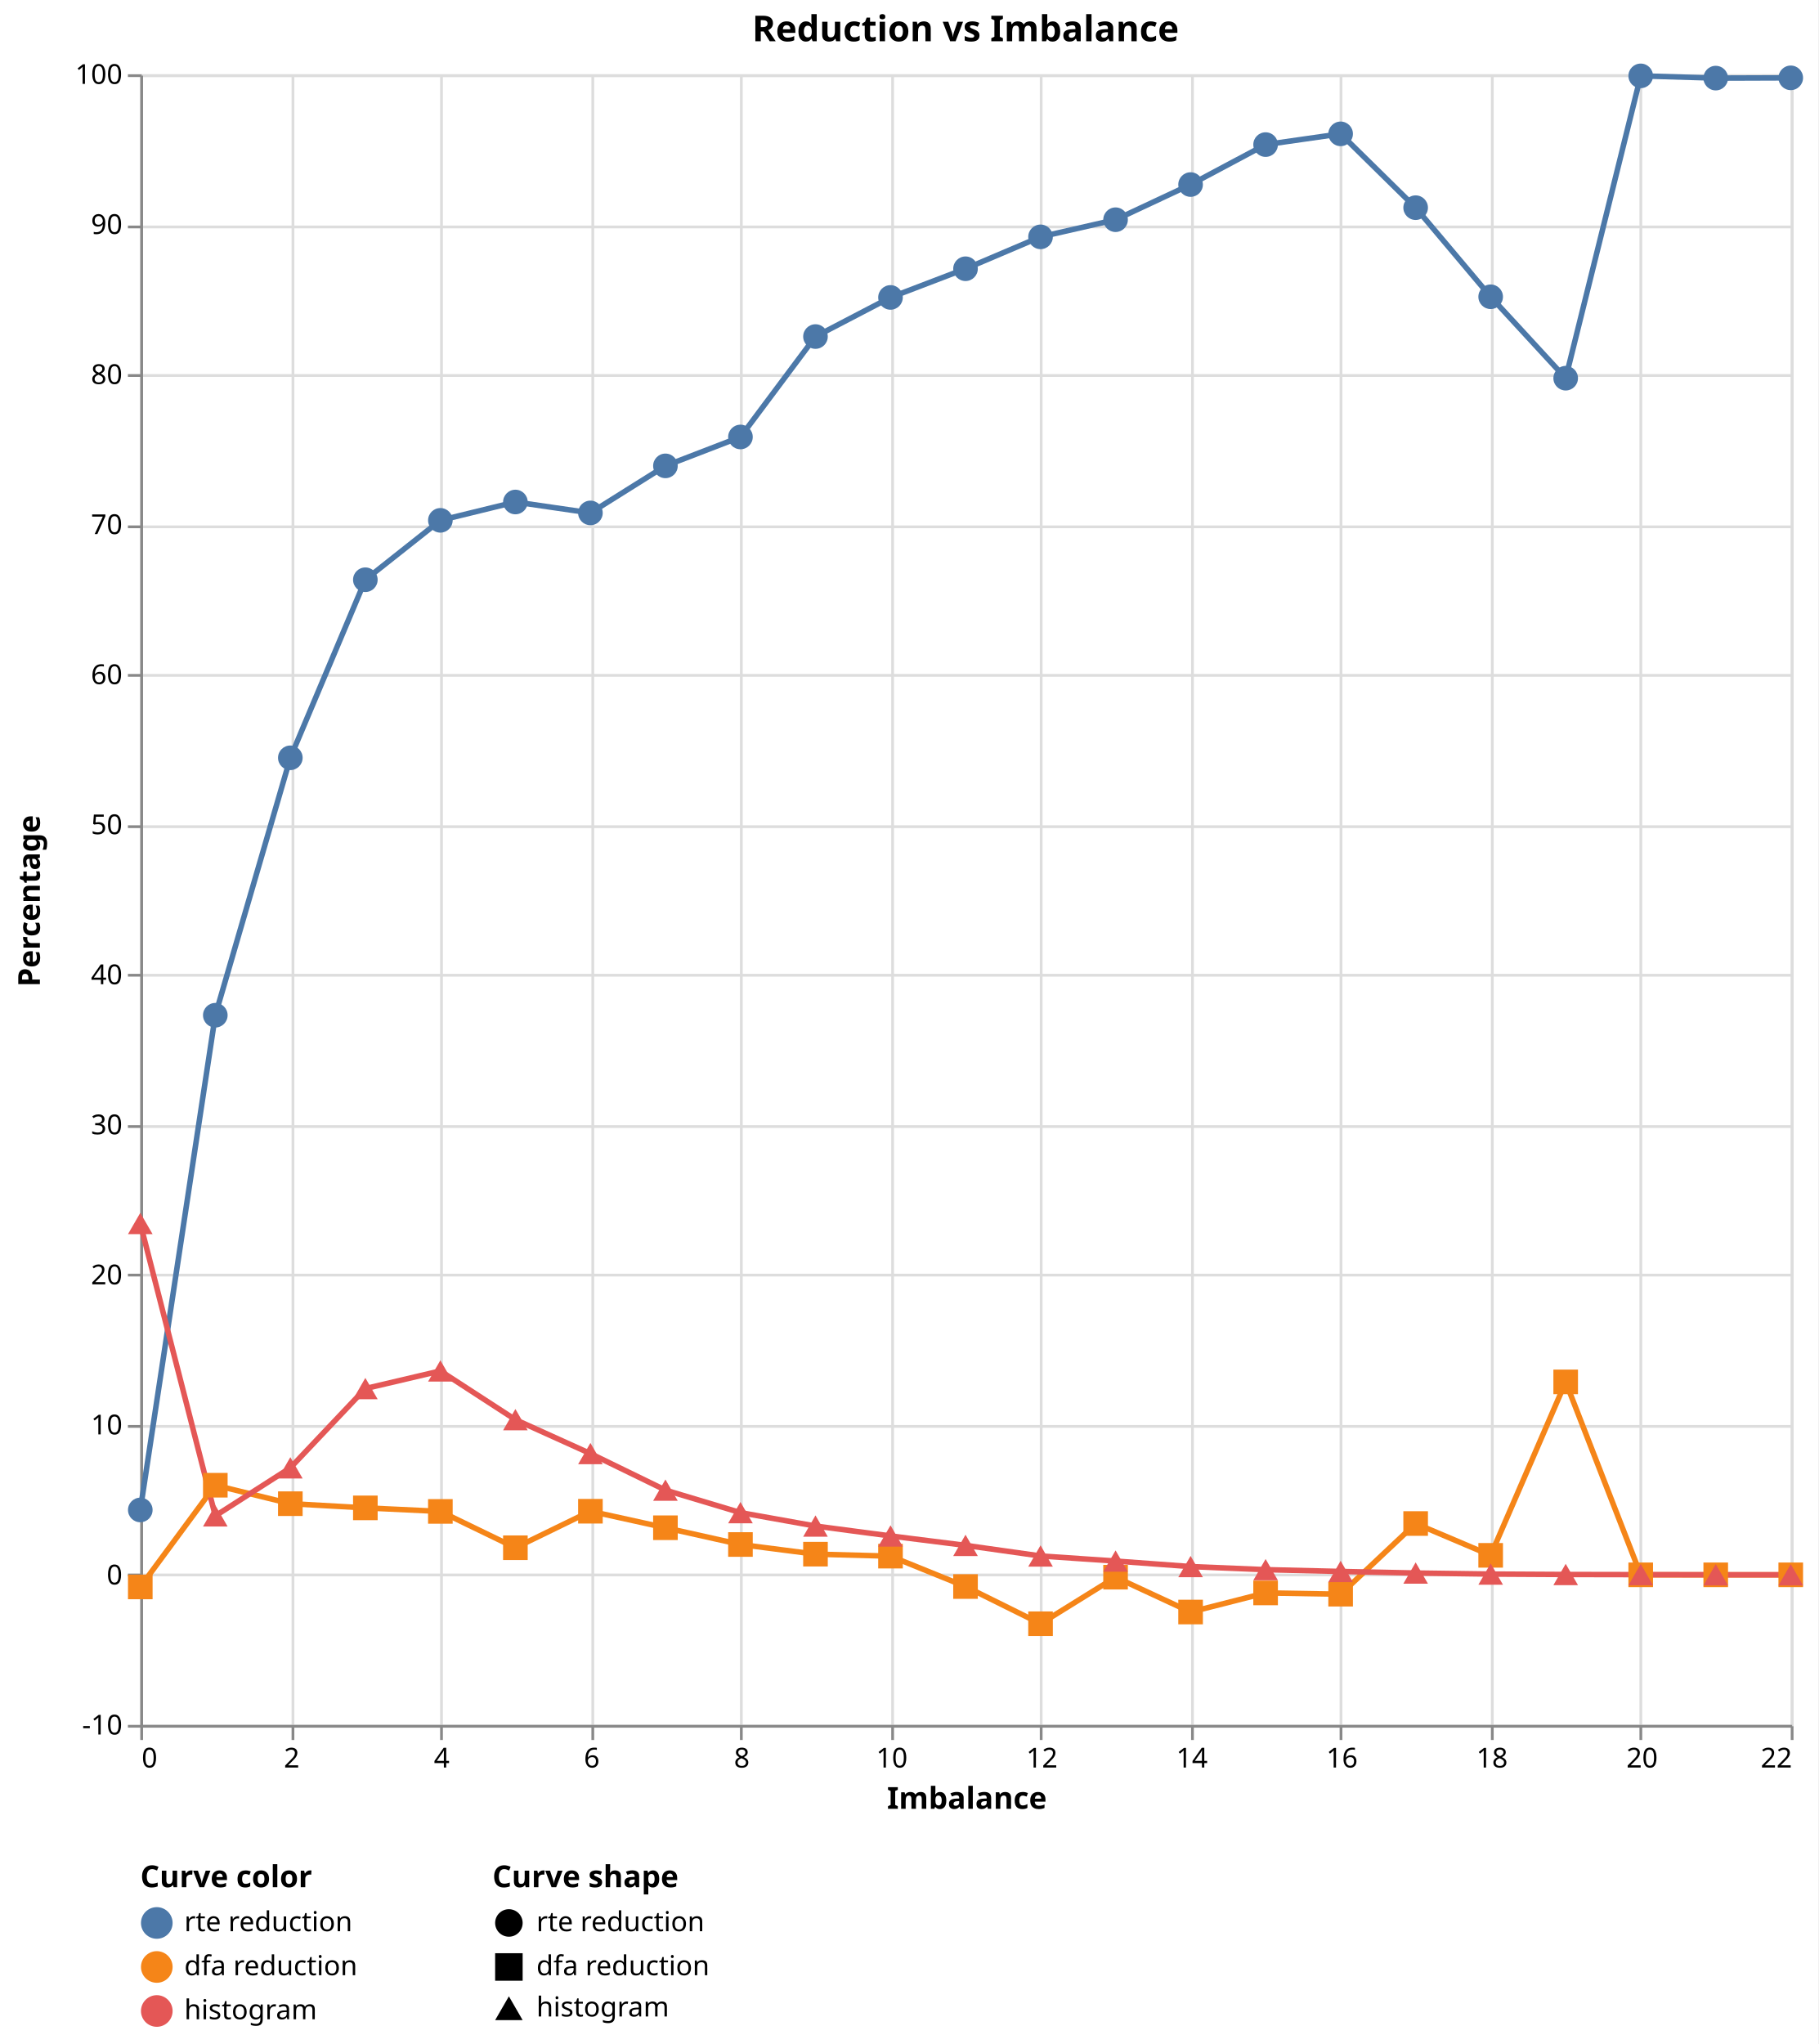
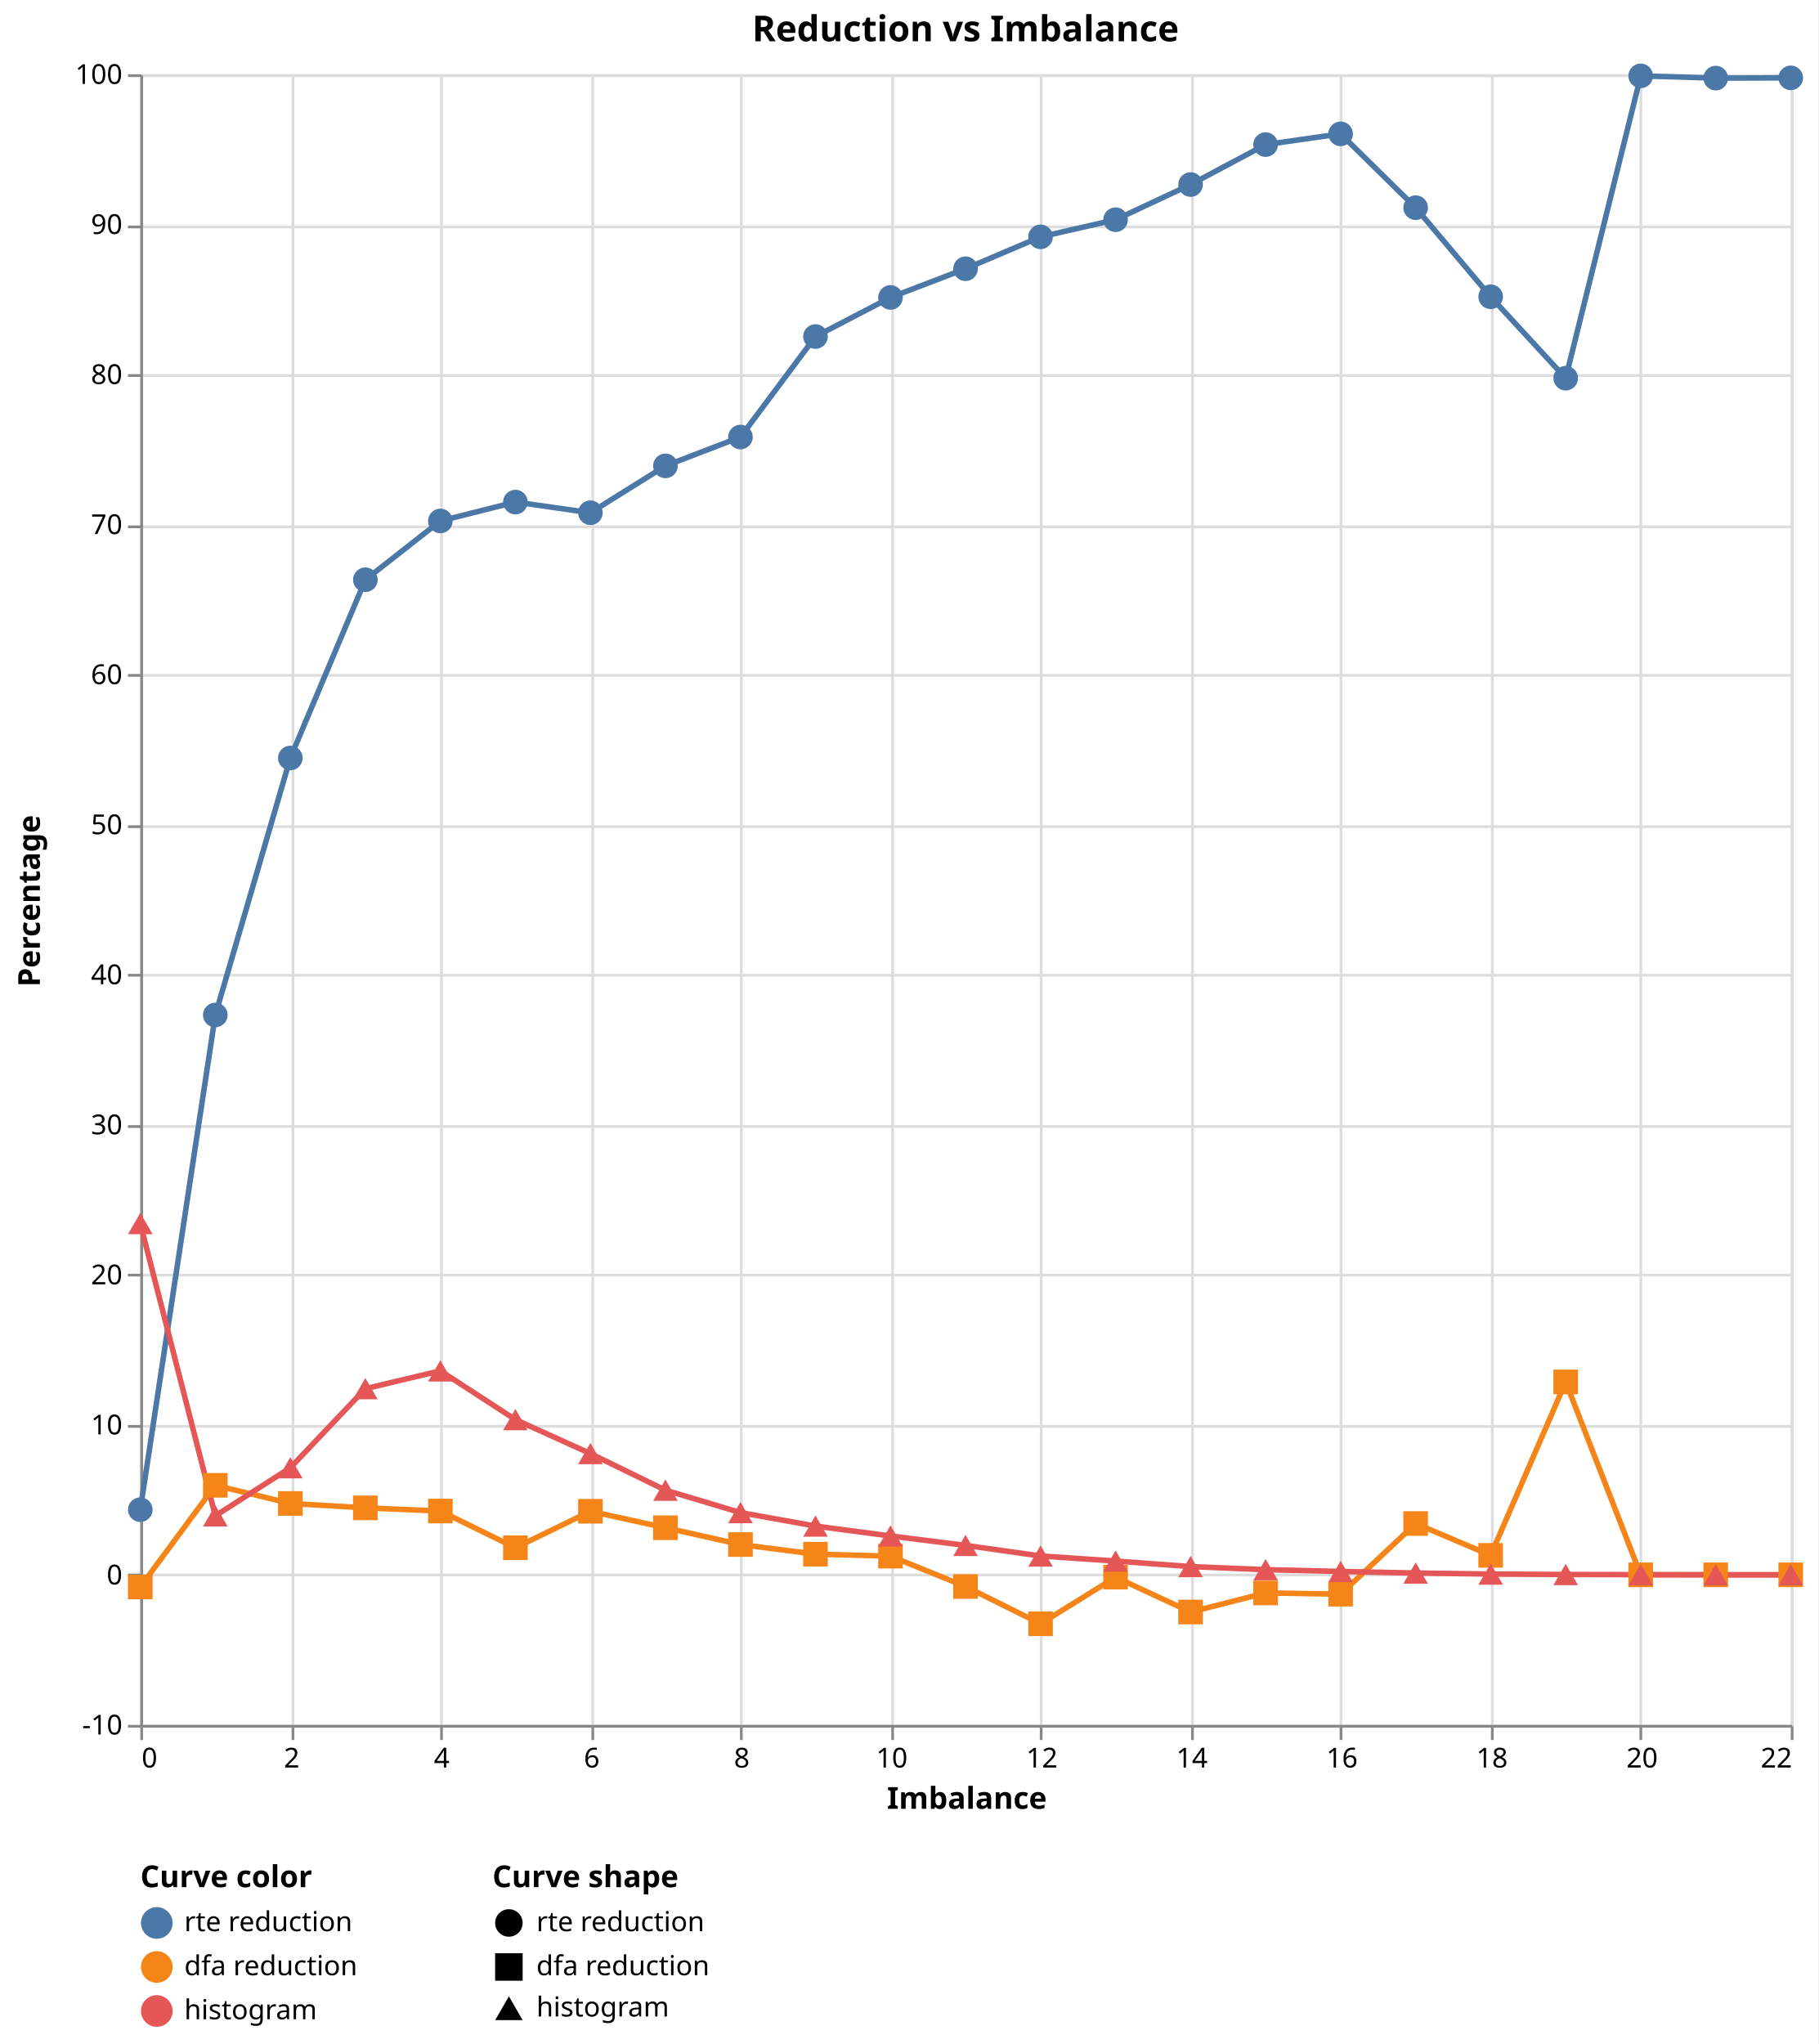
<svg xmlns="http://www.w3.org/2000/svg" class="marks" width="661" height="743" viewBox="0 0 661 743" version="1.1">
  <rect width="661" height="743" style="fill: white;" />
  <g transform="translate(51,27)">
    <g class="mark-group role-frame root">
      <g transform="translate(0,0)">
        <path class="background" d="M0.5,0.5h600v600h-600Z" style="fill: none; stroke: #ddd;" />
        <g>
          <g class="mark-group role-axis">
            <g transform="translate(0.5,600.5)">
              <path class="background" d="M0,0h0v0h0Z" style="pointer-events: none; fill: none;" />
              <g>
                <g class="mark-rule role-axis-grid" style="pointer-events: none;">
                  <line transform="translate(0,-600)" x2="0" y2="600" style="fill: none; stroke: #ddd; stroke-width: 1; opacity: 1;" />
                  <line transform="translate(55,-600)" x2="0" y2="600" style="fill: none; stroke: #ddd; stroke-width: 1; opacity: 1;" />
                  <line transform="translate(109,-600)" x2="0" y2="600" style="fill: none; stroke: #ddd; stroke-width: 1; opacity: 1;" />
                  <line transform="translate(164,-600)" x2="0" y2="600" style="fill: none; stroke: #ddd; stroke-width: 1; opacity: 1;" />
                  <line transform="translate(218,-600)" x2="0" y2="600" style="fill: none; stroke: #ddd; stroke-width: 1; opacity: 1;" />
                  <line transform="translate(273,-600)" x2="0" y2="600" style="fill: none; stroke: #ddd; stroke-width: 1; opacity: 1;" />
                  <line transform="translate(327,-600)" x2="0" y2="600" style="fill: none; stroke: #ddd; stroke-width: 1; opacity: 1;" />
                  <line transform="translate(382,-600)" x2="0" y2="600" style="fill: none; stroke: #ddd; stroke-width: 1; opacity: 1;" />
                  <line transform="translate(436,-600)" x2="0" y2="600" style="fill: none; stroke: #ddd; stroke-width: 1; opacity: 1;" />
                  <line transform="translate(491,-600)" x2="0" y2="600" style="fill: none; stroke: #ddd; stroke-width: 1; opacity: 1;" />
                  <line transform="translate(545,-600)" x2="0" y2="600" style="fill: none; stroke: #ddd; stroke-width: 1; opacity: 1;" />
                  <line transform="translate(600,-600)" x2="0" y2="600" style="fill: none; stroke: #ddd; stroke-width: 1; opacity: 1;" />
                </g>
              </g>
              <path class="foreground" d="" style="pointer-events: none; display: none; fill: none;" />
            </g>
          </g>
          <g class="mark-group role-axis">
            <g transform="translate(0.5,0.5)">
              <path class="background" d="M0,0h0v0h0Z" style="pointer-events: none; fill: none;" />
              <g>
                <g class="mark-rule role-axis-grid" style="pointer-events: none;">
                  <line transform="translate(0,600)" x2="600" y2="0" style="fill: none; stroke: #ddd; stroke-width: 1; opacity: 1;" />
                  <line transform="translate(0,545)" x2="600" y2="0" style="fill: none; stroke: #ddd; stroke-width: 1; opacity: 1;" />
                  <line transform="translate(0,491)" x2="600" y2="0" style="fill: none; stroke: #ddd; stroke-width: 1; opacity: 1;" />
                  <line transform="translate(0,436)" x2="600" y2="0" style="fill: none; stroke: #ddd; stroke-width: 1; opacity: 1;" />
                  <line transform="translate(0,382)" x2="600" y2="0" style="fill: none; stroke: #ddd; stroke-width: 1; opacity: 1;" />
                  <line transform="translate(0,327)" x2="600" y2="0" style="fill: none; stroke: #ddd; stroke-width: 1; opacity: 1;" />
                  <line transform="translate(0,273)" x2="600" y2="0" style="fill: none; stroke: #ddd; stroke-width: 1; opacity: 1;" />
                  <line transform="translate(0,218)" x2="600" y2="0" style="fill: none; stroke: #ddd; stroke-width: 1; opacity: 1;" />
                  <line transform="translate(0,164)" x2="600" y2="0" style="fill: none; stroke: #ddd; stroke-width: 1; opacity: 1;" />
                  <line transform="translate(0,109)" x2="600" y2="0" style="fill: none; stroke: #ddd; stroke-width: 1; opacity: 1;" />
                  <line transform="translate(0,55)" x2="600" y2="0" style="fill: none; stroke: #ddd; stroke-width: 1; opacity: 1;" />
                  <line transform="translate(0,0)" x2="600" y2="0" style="fill: none; stroke: #ddd; stroke-width: 1; opacity: 1;" />
                </g>
              </g>
              <path class="foreground" d="" style="pointer-events: none; display: none; fill: none;" />
            </g>
          </g>
          <g class="mark-group role-axis">
            <g transform="translate(0.5,600.5)">
              <path class="background" d="M0,0h0v0h0Z" style="pointer-events: none; fill: none;" />
              <g>
                <g class="mark-rule role-axis-tick" style="pointer-events: none;">
                  <line transform="translate(0,0)" x2="0" y2="5" style="fill: none; stroke: #888; stroke-width: 1; opacity: 1;" />
                  <line transform="translate(55,0)" x2="0" y2="5" style="fill: none; stroke: #888; stroke-width: 1; opacity: 1;" />
                  <line transform="translate(109,0)" x2="0" y2="5" style="fill: none; stroke: #888; stroke-width: 1; opacity: 1;" />
                  <line transform="translate(164,0)" x2="0" y2="5" style="fill: none; stroke: #888; stroke-width: 1; opacity: 1;" />
                  <line transform="translate(218,0)" x2="0" y2="5" style="fill: none; stroke: #888; stroke-width: 1; opacity: 1;" />
                  <line transform="translate(273,0)" x2="0" y2="5" style="fill: none; stroke: #888; stroke-width: 1; opacity: 1;" />
                  <line transform="translate(327,0)" x2="0" y2="5" style="fill: none; stroke: #888; stroke-width: 1; opacity: 1;" />
                  <line transform="translate(382,0)" x2="0" y2="5" style="fill: none; stroke: #888; stroke-width: 1; opacity: 1;" />
                  <line transform="translate(436,0)" x2="0" y2="5" style="fill: none; stroke: #888; stroke-width: 1; opacity: 1;" />
                  <line transform="translate(491,0)" x2="0" y2="5" style="fill: none; stroke: #888; stroke-width: 1; opacity: 1;" />
                  <line transform="translate(545,0)" x2="0" y2="5" style="fill: none; stroke: #888; stroke-width: 1; opacity: 1;" />
                  <line transform="translate(600,0)" x2="0" y2="5" style="fill: none; stroke: #888; stroke-width: 1; opacity: 1;" />
                </g>
                <g class="mark-text role-axis-label" style="pointer-events: none;">
                  <text text-anchor="start" transform="translate(0,15)" style="font-family: sans-serif; font-size: 10px; fill: #000; opacity: 1;">0</text>
                  <text text-anchor="middle" transform="translate(54.54545,15)" style="font-family: sans-serif; font-size: 10px; fill: #000; opacity: 1;">2</text>
                  <text text-anchor="middle" transform="translate(109.0909,15)" style="font-family: sans-serif; font-size: 10px; fill: #000; opacity: 1;">4</text>
                  <text text-anchor="middle" transform="translate(163.6364,15)" style="font-family: sans-serif; font-size: 10px; fill: #000; opacity: 1;">6</text>
                  <text text-anchor="middle" transform="translate(218.1818,15)" style="font-family: sans-serif; font-size: 10px; fill: #000; opacity: 1;">8</text>
                  <text text-anchor="middle" transform="translate(272.7273,15)" style="font-family: sans-serif; font-size: 10px; fill: #000; opacity: 1;">10</text>
                  <text text-anchor="middle" transform="translate(327.2727,15)" style="font-family: sans-serif; font-size: 10px; fill: #000; opacity: 1;">12</text>
                  <text text-anchor="middle" transform="translate(381.8182,15)" style="font-family: sans-serif; font-size: 10px; fill: #000; opacity: 1;">14</text>
                  <text text-anchor="middle" transform="translate(436.3636,15)" style="font-family: sans-serif; font-size: 10px; fill: #000; opacity: 1;">16</text>
                  <text text-anchor="middle" transform="translate(490.9091,15)" style="font-family: sans-serif; font-size: 10px; fill: #000; opacity: 1;">18</text>
                  <text text-anchor="middle" transform="translate(545.4545,15)" style="font-family: sans-serif; font-size: 10px; fill: #000; opacity: 1;">20</text>
                  <text text-anchor="end" transform="translate(600,15)" style="font-family: sans-serif; font-size: 10px; fill: #000; opacity: 1;">22</text>
                </g>
                <g class="mark-rule role-axis-domain" style="pointer-events: none;">
                  <line transform="translate(0,0)" x2="600" y2="0" style="fill: none; stroke: #888; stroke-width: 1; opacity: 1;" />
                </g>
                <g class="mark-text role-axis-title" style="pointer-events: none;">
                  <text text-anchor="middle" transform="translate(300,30)" style="font-family: sans-serif; font-size: 11px; font-weight: bold; fill: #000; opacity: 1;">Imbalance</text>
                </g>
              </g>
              <path class="foreground" d="" style="pointer-events: none; display: none; fill: none;" />
            </g>
          </g>
          <g class="mark-group role-axis">
            <g transform="translate(0.5,0.5)">
              <path class="background" d="M0,0h0v0h0Z" style="pointer-events: none; fill: none;" />
              <g>
                <g class="mark-rule role-axis-tick" style="pointer-events: none;">
                  <line transform="translate(0,600)" x2="-5" y2="0" style="fill: none; stroke: #888; stroke-width: 1; opacity: 1;" />
                  <line transform="translate(0,545)" x2="-5" y2="0" style="fill: none; stroke: #888; stroke-width: 1; opacity: 1;" />
                  <line transform="translate(0,491)" x2="-5" y2="0" style="fill: none; stroke: #888; stroke-width: 1; opacity: 1;" />
                  <line transform="translate(0,436)" x2="-5" y2="0" style="fill: none; stroke: #888; stroke-width: 1; opacity: 1;" />
                  <line transform="translate(0,382)" x2="-5" y2="0" style="fill: none; stroke: #888; stroke-width: 1; opacity: 1;" />
                  <line transform="translate(0,327)" x2="-5" y2="0" style="fill: none; stroke: #888; stroke-width: 1; opacity: 1;" />
                  <line transform="translate(0,273)" x2="-5" y2="0" style="fill: none; stroke: #888; stroke-width: 1; opacity: 1;" />
                  <line transform="translate(0,218)" x2="-5" y2="0" style="fill: none; stroke: #888; stroke-width: 1; opacity: 1;" />
                  <line transform="translate(0,164)" x2="-5" y2="0" style="fill: none; stroke: #888; stroke-width: 1; opacity: 1;" />
                  <line transform="translate(0,109)" x2="-5" y2="0" style="fill: none; stroke: #888; stroke-width: 1; opacity: 1;" />
                  <line transform="translate(0,55)" x2="-5" y2="0" style="fill: none; stroke: #888; stroke-width: 1; opacity: 1;" />
                  <line transform="translate(0,0)" x2="-5" y2="0" style="fill: none; stroke: #888; stroke-width: 1; opacity: 1;" />
                </g>
                <g class="mark-text role-axis-label" style="pointer-events: none;">
                  <text text-anchor="end" transform="translate(-7,603)" style="font-family: sans-serif; font-size: 10px; fill: #000; opacity: 1;">-10</text>
                  <text text-anchor="end" transform="translate(-7,548.4545)" style="font-family: sans-serif; font-size: 10px; fill: #000; opacity: 1;">0</text>
                  <text text-anchor="end" transform="translate(-7,493.9091)" style="font-family: sans-serif; font-size: 10px; fill: #000; opacity: 1;">10</text>
                  <text text-anchor="end" transform="translate(-7,439.3636)" style="font-family: sans-serif; font-size: 10px; fill: #000; opacity: 1;">20</text>
                  <text text-anchor="end" transform="translate(-7,384.8182)" style="font-family: sans-serif; font-size: 10px; fill: #000; opacity: 1;">30</text>
                  <text text-anchor="end" transform="translate(-7,330.2727)" style="font-family: sans-serif; font-size: 10px; fill: #000; opacity: 1;">40</text>
                  <text text-anchor="end" transform="translate(-7,275.7273)" style="font-family: sans-serif; font-size: 10px; fill: #000; opacity: 1;">50</text>
                  <text text-anchor="end" transform="translate(-7,221.1818)" style="font-family: sans-serif; font-size: 10px; fill: #000; opacity: 1;">60</text>
                  <text text-anchor="end" transform="translate(-7,166.6364)" style="font-family: sans-serif; font-size: 10px; fill: #000; opacity: 1;">70</text>
                  <text text-anchor="end" transform="translate(-7,112.0909)" style="font-family: sans-serif; font-size: 10px; fill: #000; opacity: 1;">80</text>
                  <text text-anchor="end" transform="translate(-7,57.54545)" style="font-family: sans-serif; font-size: 10px; fill: #000; opacity: 1;">90</text>
                  <text text-anchor="end" transform="translate(-7,3)" style="font-family: sans-serif; font-size: 10px; fill: #000; opacity: 1;">100</text>
                </g>
                <g class="mark-rule role-axis-domain" style="pointer-events: none;">
                  <line transform="translate(0,600)" x2="0" y2="-600" style="fill: none; stroke: #888; stroke-width: 1; opacity: 1;" />
                </g>
                <g class="mark-text role-axis-title" style="pointer-events: none;">
                  <text text-anchor="middle" transform="translate(-35,300) rotate(-90) translate(0,-2)" style="font-family: sans-serif; font-size: 11px; font-weight: bold; fill: #000; opacity: 1;">Percentage</text>
                </g>
              </g>
              <path class="foreground" d="" style="pointer-events: none; display: none; fill: none;" />
            </g>
          </g>
          <g class="mark-group role-scope layer_0_pathgroup">
            <g transform="translate(0,0)">
              <path class="background" d="M0,0h600v600h-600Z" style="fill: none;" />
              <g>
                <g class="mark-line role-mark layer_0_marks">
-                   <path d="M0,521.874L27.273,342.04L54.545,248.464L81.818,183.739L109.091,162.146L136.364,155.48L163.636,159.448L190.909,142.346L218.182,131.839L245.455,95.336L272.727,81.117L300,70.69L327.273,59.096L354.545,52.869L381.818,40.089L409.091,25.561L436.364,21.655L463.636,48.49L490.909,80.881L518.182,110.474L545.455,0.58L572.727,1.391L600,1.296" style="fill: none; stroke: #4c78a8; stroke-width: 2;" />
+                   <path d="M0,521.776L27.273,341.959L54.545,248.534L81.818,183.739L109.091,162.37L136.364,155.502L163.636,159.381L190.909,142.346L218.182,131.865L245.455,95.336L272.727,81.117L300,70.69L327.273,59.096L354.545,52.869L381.818,40.089L409.091,25.561L436.364,21.655L463.636,48.49L490.909,80.881L518.182,110.474L545.455,0.58L572.727,1.391L600,1.296" style="fill: none; stroke: #4c78a8; stroke-width: 2;" />
                </g>
              </g>
              <path class="foreground" d="" style="display: none; fill: none;" />
            </g>
            <g transform="translate(0,0)">
              <path class="background" d="M0,0h600v600h-600Z" style="fill: none;" />
              <g>
                <g class="mark-line role-mark layer_0_marks">
-                   <path d="M0,549.853L27.273,512.883L54.545,519.595L81.818,521.117L109.091,522.403L136.364,535.606L163.636,522.337L190.909,528.341L218.182,534.43L245.455,537.945L272.727,538.662L300,549.71L327.273,563.237L354.545,546.307L381.818,558.976L409.091,552.034L436.364,552.492L463.636,526.807L490.909,538.371L518.182,475.325L545.455,545.455L572.727,545.455L600,545.455" style="fill: none; stroke: #f58518; stroke-width: 2;" />
+                   <path d="M0,549.852L27.273,512.921L54.545,519.512L81.818,521.117L109.091,522.268L136.364,535.615L163.636,522.35L190.909,528.341L218.182,534.442L245.455,537.945L272.727,538.662L300,549.71L327.273,563.237L354.545,546.307L381.818,558.976L409.091,552.034L436.364,552.492L463.636,526.807L490.909,538.371L518.182,475.325L545.455,545.455L572.727,545.455L600,545.455" style="fill: none; stroke: #f58518; stroke-width: 2;" />
                </g>
              </g>
              <path class="foreground" d="" style="display: none; fill: none;" />
            </g>
            <g transform="translate(0,0)">
              <path class="background" d="M0,0h600v600h-600Z" style="fill: none;" />
              <g>
                <g class="mark-line role-mark layer_0_marks">
-                   <path d="M0,417.739L27.273,524.019L54.545,506.56L81.818,477.745L109.091,471.342L136.364,489.051L163.636,501.382L190.909,514.664L218.182,522.843L245.455,527.72L272.727,531.322L300,534.749L327.273,538.601L354.545,540.452L381.818,542.453L409.091,543.579L436.364,544.229L463.636,544.804L490.909,545.179L518.182,545.329L545.455,545.38L572.727,545.43L600,545.43" style="fill: none; stroke: #e45756; stroke-width: 2;" />
+                   <path d="M0,417.759L27.273,524.005L54.545,506.531L81.818,477.782L109.091,471.307L136.364,489.032L163.636,501.381L190.909,514.681L218.182,522.83L245.455,527.73L272.727,531.33L300,534.755L327.273,538.605L354.545,540.455L381.818,542.455L409.091,543.58L436.364,544.23L463.636,544.805L490.909,545.18L518.182,545.33L545.455,545.38L572.727,545.43L600,545.43" style="fill: none; stroke: #e45756; stroke-width: 2;" />
                </g>
              </g>
              <path class="foreground" d="" style="display: none; fill: none;" />
            </g>
          </g>
          <g class="mark-symbol role-mark layer_1_marks">
-             <path transform="translate(0,521.8737)" d="M4.472,0A4.472,4.472,0,1,1,-4.472,0A4.472,4.472,0,1,1,4.472,0" style="fill: #4c78a8; stroke-width: 2; opacity: 1;" />
-             <path transform="translate(27.27273,342.0396)" d="M4.472,0A4.472,4.472,0,1,1,-4.472,0A4.472,4.472,0,1,1,4.472,0" style="fill: #4c78a8; stroke-width: 2; opacity: 1;" />
-             <path transform="translate(54.54545,248.4636)" d="M4.472,0A4.472,4.472,0,1,1,-4.472,0A4.472,4.472,0,1,1,4.472,0" style="fill: #4c78a8; stroke-width: 2; opacity: 1;" />
+             <path transform="translate(0,521.7761)" d="M4.472,0A4.472,4.472,0,1,1,-4.472,0A4.472,4.472,0,1,1,4.472,0" style="fill: #4c78a8; stroke-width: 2; opacity: 1;" />
+             <path transform="translate(27.27273,341.9588)" d="M4.472,0A4.472,4.472,0,1,1,-4.472,0A4.472,4.472,0,1,1,4.472,0" style="fill: #4c78a8; stroke-width: 2; opacity: 1;" />
+             <path transform="translate(54.54545,248.5337)" d="M4.472,0A4.472,4.472,0,1,1,-4.472,0A4.472,4.472,0,1,1,4.472,0" style="fill: #4c78a8; stroke-width: 2; opacity: 1;" />
            <path transform="translate(81.81818,183.739)" d="M4.472,0A4.472,4.472,0,1,1,-4.472,0A4.472,4.472,0,1,1,4.472,0" style="fill: #4c78a8; stroke-width: 2; opacity: 1;" />
-             <path transform="translate(109.0909,162.1459)" d="M4.472,0A4.472,4.472,0,1,1,-4.472,0A4.472,4.472,0,1,1,4.472,0" style="fill: #4c78a8; stroke-width: 2; opacity: 1;" />
-             <path transform="translate(136.3636,155.4797)" d="M4.472,0A4.472,4.472,0,1,1,-4.472,0A4.472,4.472,0,1,1,4.472,0" style="fill: #4c78a8; stroke-width: 2; opacity: 1;" />
-             <path transform="translate(163.6364,159.4479)" d="M4.472,0A4.472,4.472,0,1,1,-4.472,0A4.472,4.472,0,1,1,4.472,0" style="fill: #4c78a8; stroke-width: 2; opacity: 1;" />
+             <path transform="translate(109.0909,162.3701)" d="M4.472,0A4.472,4.472,0,1,1,-4.472,0A4.472,4.472,0,1,1,4.472,0" style="fill: #4c78a8; stroke-width: 2; opacity: 1;" />
+             <path transform="translate(136.3636,155.5021)" d="M4.472,0A4.472,4.472,0,1,1,-4.472,0A4.472,4.472,0,1,1,4.472,0" style="fill: #4c78a8; stroke-width: 2; opacity: 1;" />
+             <path transform="translate(163.6364,159.3812)" d="M4.472,0A4.472,4.472,0,1,1,-4.472,0A4.472,4.472,0,1,1,4.472,0" style="fill: #4c78a8; stroke-width: 2; opacity: 1;" />
            <path transform="translate(190.9091,142.3459)" d="M4.472,0A4.472,4.472,0,1,1,-4.472,0A4.472,4.472,0,1,1,4.472,0" style="fill: #4c78a8; stroke-width: 2; opacity: 1;" />
-             <path transform="translate(218.1818,131.8389)" d="M4.472,0A4.472,4.472,0,1,1,-4.472,0A4.472,4.472,0,1,1,4.472,0" style="fill: #4c78a8; stroke-width: 2; opacity: 1;" />
+             <path transform="translate(218.1818,131.8654)" d="M4.472,0A4.472,4.472,0,1,1,-4.472,0A4.472,4.472,0,1,1,4.472,0" style="fill: #4c78a8; stroke-width: 2; opacity: 1;" />
            <path transform="translate(245.4545,95.33615)" d="M4.472,0A4.472,4.472,0,1,1,-4.472,0A4.472,4.472,0,1,1,4.472,0" style="fill: #4c78a8; stroke-width: 2; opacity: 1;" />
            <path transform="translate(272.7273,81.11651)" d="M4.472,0A4.472,4.472,0,1,1,-4.472,0A4.472,4.472,0,1,1,4.472,0" style="fill: #4c78a8; stroke-width: 2; opacity: 1;" />
            <path transform="translate(300,70.69025)" d="M4.472,0A4.472,4.472,0,1,1,-4.472,0A4.472,4.472,0,1,1,4.472,0" style="fill: #4c78a8; stroke-width: 2; opacity: 1;" />
            <path transform="translate(327.2727,59.09583)" d="M4.472,0A4.472,4.472,0,1,1,-4.472,0A4.472,4.472,0,1,1,4.472,0" style="fill: #4c78a8; stroke-width: 2; opacity: 1;" />
            <path transform="translate(354.5455,52.86949)" d="M4.472,0A4.472,4.472,0,1,1,-4.472,0A4.472,4.472,0,1,1,4.472,0" style="fill: #4c78a8; stroke-width: 2; opacity: 1;" />
            <path transform="translate(381.8182,40.08862)" d="M4.472,0A4.472,4.472,0,1,1,-4.472,0A4.472,4.472,0,1,1,4.472,0" style="fill: #4c78a8; stroke-width: 2; opacity: 1;" />
            <path transform="translate(409.0909,25.56136)" d="M4.472,0A4.472,4.472,0,1,1,-4.472,0A4.472,4.472,0,1,1,4.472,0" style="fill: #4c78a8; stroke-width: 2; opacity: 1;" />
            <path transform="translate(436.3636,21.65493)" d="M4.472,0A4.472,4.472,0,1,1,-4.472,0A4.472,4.472,0,1,1,4.472,0" style="fill: #4c78a8; stroke-width: 2; opacity: 1;" />
            <path transform="translate(463.6364,48.48993)" d="M4.472,0A4.472,4.472,0,1,1,-4.472,0A4.472,4.472,0,1,1,4.472,0" style="fill: #4c78a8; stroke-width: 2; opacity: 1;" />
            <path transform="translate(490.9091,80.88055)" d="M4.472,0A4.472,4.472,0,1,1,-4.472,0A4.472,4.472,0,1,1,4.472,0" style="fill: #4c78a8; stroke-width: 2; opacity: 1;" />
            <path transform="translate(518.1818,110.4737)" d="M4.472,0A4.472,4.472,0,1,1,-4.472,0A4.472,4.472,0,1,1,4.472,0" style="fill: #4c78a8; stroke-width: 2; opacity: 1;" />
            <path transform="translate(545.4545,0.5802764)" d="M4.472,0A4.472,4.472,0,1,1,-4.472,0A4.472,4.472,0,1,1,4.472,0" style="fill: #4c78a8; stroke-width: 2; opacity: 1;" />
            <path transform="translate(572.7273,1.391476)" d="M4.472,0A4.472,4.472,0,1,1,-4.472,0A4.472,4.472,0,1,1,4.472,0" style="fill: #4c78a8; stroke-width: 2; opacity: 1;" />
            <path transform="translate(600,1.295596)" d="M4.472,0A4.472,4.472,0,1,1,-4.472,0A4.472,4.472,0,1,1,4.472,0" style="fill: #4c78a8; stroke-width: 2; opacity: 1;" />
-             <path transform="translate(0,549.8532)" d="M-4.472,-4.472h8.944v8.944h-8.944Z" style="fill: #f58518; stroke-width: 2; opacity: 1;" />
-             <path transform="translate(27.27273,512.883)" d="M-4.472,-4.472h8.944v8.944h-8.944Z" style="fill: #f58518; stroke-width: 2; opacity: 1;" />
-             <path transform="translate(54.54545,519.5952)" d="M-4.472,-4.472h8.944v8.944h-8.944Z" style="fill: #f58518; stroke-width: 2; opacity: 1;" />
+             <path transform="translate(0,549.8515)" d="M-4.472,-4.472h8.944v8.944h-8.944Z" style="fill: #f58518; stroke-width: 2; opacity: 1;" />
+             <path transform="translate(27.27273,512.9209)" d="M-4.472,-4.472h8.944v8.944h-8.944Z" style="fill: #f58518; stroke-width: 2; opacity: 1;" />
+             <path transform="translate(54.54545,519.5116)" d="M-4.472,-4.472h8.944v8.944h-8.944Z" style="fill: #f58518; stroke-width: 2; opacity: 1;" />
            <path transform="translate(81.81818,521.1171)" d="M-4.472,-4.472h8.944v8.944h-8.944Z" style="fill: #f58518; stroke-width: 2; opacity: 1;" />
-             <path transform="translate(109.0909,522.403)" d="M-4.472,-4.472h8.944v8.944h-8.944Z" style="fill: #f58518; stroke-width: 2; opacity: 1;" />
-             <path transform="translate(136.3636,535.6061)" d="M-4.472,-4.472h8.944v8.944h-8.944Z" style="fill: #f58518; stroke-width: 2; opacity: 1;" />
-             <path transform="translate(163.6364,522.3367)" d="M-4.472,-4.472h8.944v8.944h-8.944Z" style="fill: #f58518; stroke-width: 2; opacity: 1;" />
+             <path transform="translate(109.0909,522.2684)" d="M-4.472,-4.472h8.944v8.944h-8.944Z" style="fill: #f58518; stroke-width: 2; opacity: 1;" />
+             <path transform="translate(136.3636,535.6148)" d="M-4.472,-4.472h8.944v8.944h-8.944Z" style="fill: #f58518; stroke-width: 2; opacity: 1;" />
+             <path transform="translate(163.6364,522.3499)" d="M-4.472,-4.472h8.944v8.944h-8.944Z" style="fill: #f58518; stroke-width: 2; opacity: 1;" />
            <path transform="translate(190.9091,528.3405)" d="M-4.472,-4.472h8.944v8.944h-8.944Z" style="fill: #f58518; stroke-width: 2; opacity: 1;" />
-             <path transform="translate(218.1818,534.4303)" d="M-4.472,-4.472h8.944v8.944h-8.944Z" style="fill: #f58518; stroke-width: 2; opacity: 1;" />
+             <path transform="translate(218.1818,534.4425)" d="M-4.472,-4.472h8.944v8.944h-8.944Z" style="fill: #f58518; stroke-width: 2; opacity: 1;" />
            <path transform="translate(245.4545,537.9451)" d="M-4.472,-4.472h8.944v8.944h-8.944Z" style="fill: #f58518; stroke-width: 2; opacity: 1;" />
            <path transform="translate(272.7273,538.6625)" d="M-4.472,-4.472h8.944v8.944h-8.944Z" style="fill: #f58518; stroke-width: 2; opacity: 1;" />
            <path transform="translate(300,549.7104)" d="M-4.472,-4.472h8.944v8.944h-8.944Z" style="fill: #f58518; stroke-width: 2; opacity: 1;" />
            <path transform="translate(327.2727,563.2373)" d="M-4.472,-4.472h8.944v8.944h-8.944Z" style="fill: #f58518; stroke-width: 2; opacity: 1;" />
            <path transform="translate(354.5455,546.307)" d="M-4.472,-4.472h8.944v8.944h-8.944Z" style="fill: #f58518; stroke-width: 2; opacity: 1;" />
            <path transform="translate(381.8182,558.9763)" d="M-4.472,-4.472h8.944v8.944h-8.944Z" style="fill: #f58518; stroke-width: 2; opacity: 1;" />
            <path transform="translate(409.0909,552.0345)" d="M-4.472,-4.472h8.944v8.944h-8.944Z" style="fill: #f58518; stroke-width: 2; opacity: 1;" />
            <path transform="translate(436.3636,552.4918)" d="M-4.472,-4.472h8.944v8.944h-8.944Z" style="fill: #f58518; stroke-width: 2; opacity: 1;" />
            <path transform="translate(463.6364,526.8065)" d="M-4.472,-4.472h8.944v8.944h-8.944Z" style="fill: #f58518; stroke-width: 2; opacity: 1;" />
            <path transform="translate(490.9091,538.3707)" d="M-4.472,-4.472h8.944v8.944h-8.944Z" style="fill: #f58518; stroke-width: 2; opacity: 1;" />
            <path transform="translate(518.1818,475.3247)" d="M-4.472,-4.472h8.944v8.944h-8.944Z" style="fill: #f58518; stroke-width: 2; opacity: 1;" />
            <path transform="translate(545.4545,545.4545)" d="M-4.472,-4.472h8.944v8.944h-8.944Z" style="fill: #f58518; stroke-width: 2; opacity: 1;" />
            <path transform="translate(572.7273,545.4545)" d="M-4.472,-4.472h8.944v8.944h-8.944Z" style="fill: #f58518; stroke-width: 2; opacity: 1;" />
            <path transform="translate(600,545.4545)" d="M-4.472,-4.472h8.944v8.944h-8.944Z" style="fill: #f58518; stroke-width: 2; opacity: 1;" />
-             <path transform="translate(0,417.7391)" d="M0,-3.873L-4.472,3.873L4.472,3.873Z" style="fill: #e45756; stroke-width: 2; opacity: 1;" />
-             <path transform="translate(27.27273,524.0186)" d="M0,-3.873L-4.472,3.873L4.472,3.873Z" style="fill: #e45756; stroke-width: 2; opacity: 1;" />
-             <path transform="translate(54.54545,506.5596)" d="M0,-3.873L-4.472,3.873L4.472,3.873Z" style="fill: #e45756; stroke-width: 2; opacity: 1;" />
-             <path transform="translate(81.81818,477.7448)" d="M0,-3.873L-4.472,3.873L4.472,3.873Z" style="fill: #e45756; stroke-width: 2; opacity: 1;" />
-             <path transform="translate(109.0909,471.3416)" d="M0,-3.873L-4.472,3.873L4.472,3.873Z" style="fill: #e45756; stroke-width: 2; opacity: 1;" />
-             <path transform="translate(136.3636,489.0506)" d="M0,-3.873L-4.472,3.873L4.472,3.873Z" style="fill: #e45756; stroke-width: 2; opacity: 1;" />
-             <path transform="translate(163.6364,501.382)" d="M0,-3.873L-4.472,3.873L4.472,3.873Z" style="fill: #e45756; stroke-width: 2; opacity: 1;" />
-             <path transform="translate(190.9091,514.6638)" d="M0,-3.873L-4.472,3.873L4.472,3.873Z" style="fill: #e45756; stroke-width: 2; opacity: 1;" />
-             <path transform="translate(218.1818,522.843)" d="M0,-3.873L-4.472,3.873L4.472,3.873Z" style="fill: #e45756; stroke-width: 2; opacity: 1;" />
-             <path transform="translate(245.4545,527.7205)" d="M0,-3.873L-4.472,3.873L4.472,3.873Z" style="fill: #e45756; stroke-width: 2; opacity: 1;" />
-             <path transform="translate(272.7273,531.3223)" d="M0,-3.873L-4.472,3.873L4.472,3.873Z" style="fill: #e45756; stroke-width: 2; opacity: 1;" />
-             <path transform="translate(300,534.7491)" d="M0,-3.873L-4.472,3.873L4.472,3.873Z" style="fill: #e45756; stroke-width: 2; opacity: 1;" />
-             <path transform="translate(327.2727,538.601)" d="M0,-3.873L-4.472,3.873L4.472,3.873Z" style="fill: #e45756; stroke-width: 2; opacity: 1;" />
-             <path transform="translate(354.5455,540.452)" d="M0,-3.873L-4.472,3.873L4.472,3.873Z" style="fill: #e45756; stroke-width: 2; opacity: 1;" />
-             <path transform="translate(381.8182,542.453)" d="M0,-3.873L-4.472,3.873L4.472,3.873Z" style="fill: #e45756; stroke-width: 2; opacity: 1;" />
-             <path transform="translate(409.0909,543.5786)" d="M0,-3.873L-4.472,3.873L4.472,3.873Z" style="fill: #e45756; stroke-width: 2; opacity: 1;" />
-             <path transform="translate(436.3636,544.2289)" d="M0,-3.873L-4.472,3.873L4.472,3.873Z" style="fill: #e45756; stroke-width: 2; opacity: 1;" />
-             <path transform="translate(463.6364,544.8042)" d="M0,-3.873L-4.472,3.873L4.472,3.873Z" style="fill: #e45756; stroke-width: 2; opacity: 1;" />
-             <path transform="translate(490.9091,545.1794)" d="M0,-3.873L-4.472,3.873L4.472,3.873Z" style="fill: #e45756; stroke-width: 2; opacity: 1;" />
-             <path transform="translate(518.1818,545.3295)" d="M0,-3.873L-4.472,3.873L4.472,3.873Z" style="fill: #e45756; stroke-width: 2; opacity: 1;" />
+             <path transform="translate(0,417.7593)" d="M0,-3.873L-4.472,3.873L4.472,3.873Z" style="fill: #e45756; stroke-width: 2; opacity: 1;" />
+             <path transform="translate(27.27273,524.0054)" d="M0,-3.873L-4.472,3.873L4.472,3.873Z" style="fill: #e45756; stroke-width: 2; opacity: 1;" />
+             <path transform="translate(54.54545,506.531)" d="M0,-3.873L-4.472,3.873L4.472,3.873Z" style="fill: #e45756; stroke-width: 2; opacity: 1;" />
+             <path transform="translate(81.81818,477.7821)" d="M0,-3.873L-4.472,3.873L4.472,3.873Z" style="fill: #e45756; stroke-width: 2; opacity: 1;" />
+             <path transform="translate(109.0909,471.3073)" d="M0,-3.873L-4.472,3.873L4.472,3.873Z" style="fill: #e45756; stroke-width: 2; opacity: 1;" />
+             <path transform="translate(136.3636,489.0317)" d="M0,-3.873L-4.472,3.873L4.472,3.873Z" style="fill: #e45756; stroke-width: 2; opacity: 1;" />
+             <path transform="translate(163.6364,501.3812)" d="M0,-3.873L-4.472,3.873L4.472,3.873Z" style="fill: #e45756; stroke-width: 2; opacity: 1;" />
+             <path transform="translate(190.9091,514.6807)" d="M0,-3.873L-4.472,3.873L4.472,3.873Z" style="fill: #e45756; stroke-width: 2; opacity: 1;" />
+             <path transform="translate(218.1818,522.8304)" d="M0,-3.873L-4.472,3.873L4.472,3.873Z" style="fill: #e45756; stroke-width: 2; opacity: 1;" />
+             <path transform="translate(245.4545,527.7302)" d="M0,-3.873L-4.472,3.873L4.472,3.873Z" style="fill: #e45756; stroke-width: 2; opacity: 1;" />
+             <path transform="translate(272.7273,531.3301)" d="M0,-3.873L-4.472,3.873L4.472,3.873Z" style="fill: #e45756; stroke-width: 2; opacity: 1;" />
+             <path transform="translate(300,534.7549)" d="M0,-3.873L-4.472,3.873L4.472,3.873Z" style="fill: #e45756; stroke-width: 2; opacity: 1;" />
+             <path transform="translate(327.2727,538.6048)" d="M0,-3.873L-4.472,3.873L4.472,3.873Z" style="fill: #e45756; stroke-width: 2; opacity: 1;" />
+             <path transform="translate(354.5455,540.4547)" d="M0,-3.873L-4.472,3.873L4.472,3.873Z" style="fill: #e45756; stroke-width: 2; opacity: 1;" />
+             <path transform="translate(381.8182,542.4547)" d="M0,-3.873L-4.472,3.873L4.472,3.873Z" style="fill: #e45756; stroke-width: 2; opacity: 1;" />
+             <path transform="translate(409.0909,543.5796)" d="M0,-3.873L-4.472,3.873L4.472,3.873Z" style="fill: #e45756; stroke-width: 2; opacity: 1;" />
+             <path transform="translate(436.3636,544.2296)" d="M0,-3.873L-4.472,3.873L4.472,3.873Z" style="fill: #e45756; stroke-width: 2; opacity: 1;" />
+             <path transform="translate(463.6364,544.8046)" d="M0,-3.873L-4.472,3.873L4.472,3.873Z" style="fill: #e45756; stroke-width: 2; opacity: 1;" />
+             <path transform="translate(490.9091,545.1796)" d="M0,-3.873L-4.472,3.873L4.472,3.873Z" style="fill: #e45756; stroke-width: 2; opacity: 1;" />
+             <path transform="translate(518.1818,545.3296)" d="M0,-3.873L-4.472,3.873L4.472,3.873Z" style="fill: #e45756; stroke-width: 2; opacity: 1;" />
            <path transform="translate(545.4545,545.3795)" d="M0,-3.873L-4.472,3.873L4.472,3.873Z" style="fill: #e45756; stroke-width: 2; opacity: 1;" />
            <path transform="translate(572.7273,545.4295)" d="M0,-3.873L-4.472,3.873L4.472,3.873Z" style="fill: #e45756; stroke-width: 2; opacity: 1;" />
            <path transform="translate(600,545.4295)" d="M0,-3.873L-4.472,3.873L4.472,3.873Z" style="fill: #e45756; stroke-width: 2; opacity: 1;" />
          </g>
          <g class="mark-group role-legend">
            <g transform="translate(0,650)">
              <path class="background" d="M0,0h120v61h-120Z" style="pointer-events: none; fill: none;" />
              <g>
                <g class="mark-group role-legend-entry">
                  <g transform="translate(0,16)">
                    <path class="background" d="M0,0h0v0h0Z" style="pointer-events: none; fill: none;" />
                    <g>
                      <g class="mark-group role-scope">
                        <g transform="translate(0,0)">
                          <path class="background" d="M0,0h120v12.5h-120Z" style="pointer-events: none; fill: none; opacity: 1;" />
                          <g>
                            <g class="mark-symbol role-legend-symbol" style="pointer-events: none;">
                              <path transform="translate(6,6)" d="M5,0A5,5,0,1,1,-5,0A5,5,0,1,1,5,0" style="fill: #4c78a8; stroke: #4c78a8; stroke-width: 1.5; opacity: 1;" />
                            </g>
                            <g class="mark-text role-legend-label" style="pointer-events: none;">
                              <text text-anchor="start" transform="translate(16,9)" style="font-family: sans-serif; font-size: 10px; fill: #000; opacity: 1;">rte reduction</text>
                            </g>
                          </g>
                          <path class="foreground" d="" style="pointer-events: none; display: none; fill: none;" />
                        </g>
                        <g transform="translate(0,16)">
                          <path class="background" d="M0,0h120v12.5h-120Z" style="pointer-events: none; fill: none; opacity: 1;" />
                          <g>
                            <g class="mark-symbol role-legend-symbol" style="pointer-events: none;">
                              <path transform="translate(6,6)" d="M5,0A5,5,0,1,1,-5,0A5,5,0,1,1,5,0" style="fill: #f58518; stroke: #f58518; stroke-width: 1.5; opacity: 1;" />
                            </g>
                            <g class="mark-text role-legend-label" style="pointer-events: none;">
                              <text text-anchor="start" transform="translate(16,9)" style="font-family: sans-serif; font-size: 10px; fill: #000; opacity: 1;">dfa reduction</text>
                            </g>
                          </g>
                          <path class="foreground" d="" style="pointer-events: none; display: none; fill: none;" />
                        </g>
                        <g transform="translate(0,32)">
                          <path class="background" d="M0,0h120v12.5h-120Z" style="pointer-events: none; fill: none; opacity: 1;" />
                          <g>
                            <g class="mark-symbol role-legend-symbol" style="pointer-events: none;">
                              <path transform="translate(6,6)" d="M5,0A5,5,0,1,1,-5,0A5,5,0,1,1,5,0" style="fill: #e45756; stroke: #e45756; stroke-width: 1.5; opacity: 1;" />
                            </g>
                            <g class="mark-text role-legend-label" style="pointer-events: none;">
                              <text text-anchor="start" transform="translate(16,9)" style="font-family: sans-serif; font-size: 10px; fill: #000; opacity: 1;">histogram</text>
                            </g>
                          </g>
                          <path class="foreground" d="" style="pointer-events: none; display: none; fill: none;" />
                        </g>
                      </g>
                    </g>
                    <path class="foreground" d="" style="pointer-events: none; display: none; fill: none;" />
                  </g>
                </g>
                <g class="mark-text role-legend-title" style="pointer-events: none;">
                  <text text-anchor="start" transform="translate(0,9)" style="font-family: sans-serif; font-size: 11px; font-weight: bold; fill: #000; opacity: 1;">Curve color</text>
                </g>
              </g>
              <path class="foreground" d="" style="pointer-events: none; display: none; fill: none;" />
            </g>
          </g>
          <g class="mark-group role-legend">
            <g transform="translate(128,650)">
              <path class="background" d="M0,0h120v59h-120Z" style="pointer-events: none; fill: none;" />
              <g>
                <g class="mark-group role-legend-entry">
                  <g transform="translate(0,16)">
                    <path class="background" d="M0,0h0v0h0Z" style="pointer-events: none; fill: none;" />
                    <g>
                      <g class="mark-group role-scope">
                        <g transform="translate(0,0)">
                          <path class="background" d="M0,0h120v12.5h-120Z" style="pointer-events: none; fill: none; opacity: 1;" />
                          <g>
                            <g class="mark-symbol role-legend-symbol" style="pointer-events: none;">
                              <path transform="translate(6,6)" d="M5,0A5,5,0,1,1,-5,0A5,5,0,1,1,5,0" style="fill: black; fill-opacity: 1; stroke: none; stroke-width: 1.5; opacity: 1;" />
                            </g>
                            <g class="mark-text role-legend-label" style="pointer-events: none;">
                              <text text-anchor="start" transform="translate(16,9)" style="font-family: sans-serif; font-size: 10px; fill: #000; opacity: 1;">rte reduction</text>
                            </g>
                          </g>
                          <path class="foreground" d="" style="pointer-events: none; display: none; fill: none;" />
                        </g>
                        <g transform="translate(0,16)">
                          <path class="background" d="M0,0h120v12.5h-120Z" style="pointer-events: none; fill: none; opacity: 1;" />
                          <g>
                            <g class="mark-symbol role-legend-symbol" style="pointer-events: none;">
                              <path transform="translate(6,6)" d="M-5,-5h10v10h-10Z" style="fill: black; fill-opacity: 1; stroke: none; stroke-width: 1.5; opacity: 1;" />
                            </g>
                            <g class="mark-text role-legend-label" style="pointer-events: none;">
                              <text text-anchor="start" transform="translate(16,9)" style="font-family: sans-serif; font-size: 10px; fill: #000; opacity: 1;">dfa reduction</text>
                            </g>
                          </g>
                          <path class="foreground" d="" style="pointer-events: none; display: none; fill: none;" />
                        </g>
                        <g transform="translate(0,31)">
                          <path class="background" d="M0,0h120v11.83h-120Z" style="pointer-events: none; fill: none; opacity: 1;" />
                          <g>
                            <g class="mark-symbol role-legend-symbol" style="pointer-events: none;">
                              <path transform="translate(6,6)" d="M0,-4.33L-5,4.33L5,4.33Z" style="fill: black; fill-opacity: 1; stroke: none; stroke-width: 1.5; opacity: 1;" />
                            </g>
                            <g class="mark-text role-legend-label" style="pointer-events: none;">
                              <text text-anchor="start" transform="translate(16,9)" style="font-family: sans-serif; font-size: 10px; fill: #000; opacity: 1;">histogram</text>
                            </g>
                          </g>
                          <path class="foreground" d="" style="pointer-events: none; display: none; fill: none;" />
                        </g>
                      </g>
                    </g>
                    <path class="foreground" d="" style="pointer-events: none; display: none; fill: none;" />
                  </g>
                </g>
                <g class="mark-text role-legend-title" style="pointer-events: none;">
                  <text text-anchor="start" transform="translate(0,9)" style="font-family: sans-serif; font-size: 11px; font-weight: bold; fill: #000; opacity: 1;">Curve shape</text>
                </g>
              </g>
              <path class="foreground" d="" style="pointer-events: none; display: none; fill: none;" />
            </g>
          </g>
          <g class="mark-group role-title">
            <g transform="translate(300,-22)">
              <path class="background" d="M0,0h0v0h0Z" style="pointer-events: none; fill: none;" />
              <g>
                <g class="mark-text role-title-text" style="pointer-events: none;">
                  <text text-anchor="middle" transform="translate(0,10)" style="font-family: sans-serif; font-size: 13px; font-weight: bold; fill: #000; opacity: 1;">Reduction vs Imbalance</text>
                </g>
              </g>
              <path class="foreground" d="" style="pointer-events: none; display: none; fill: none;" />
            </g>
          </g>
        </g>
        <path class="foreground" d="" style="display: none; fill: none;" />
      </g>
    </g>
  </g>
</svg>
